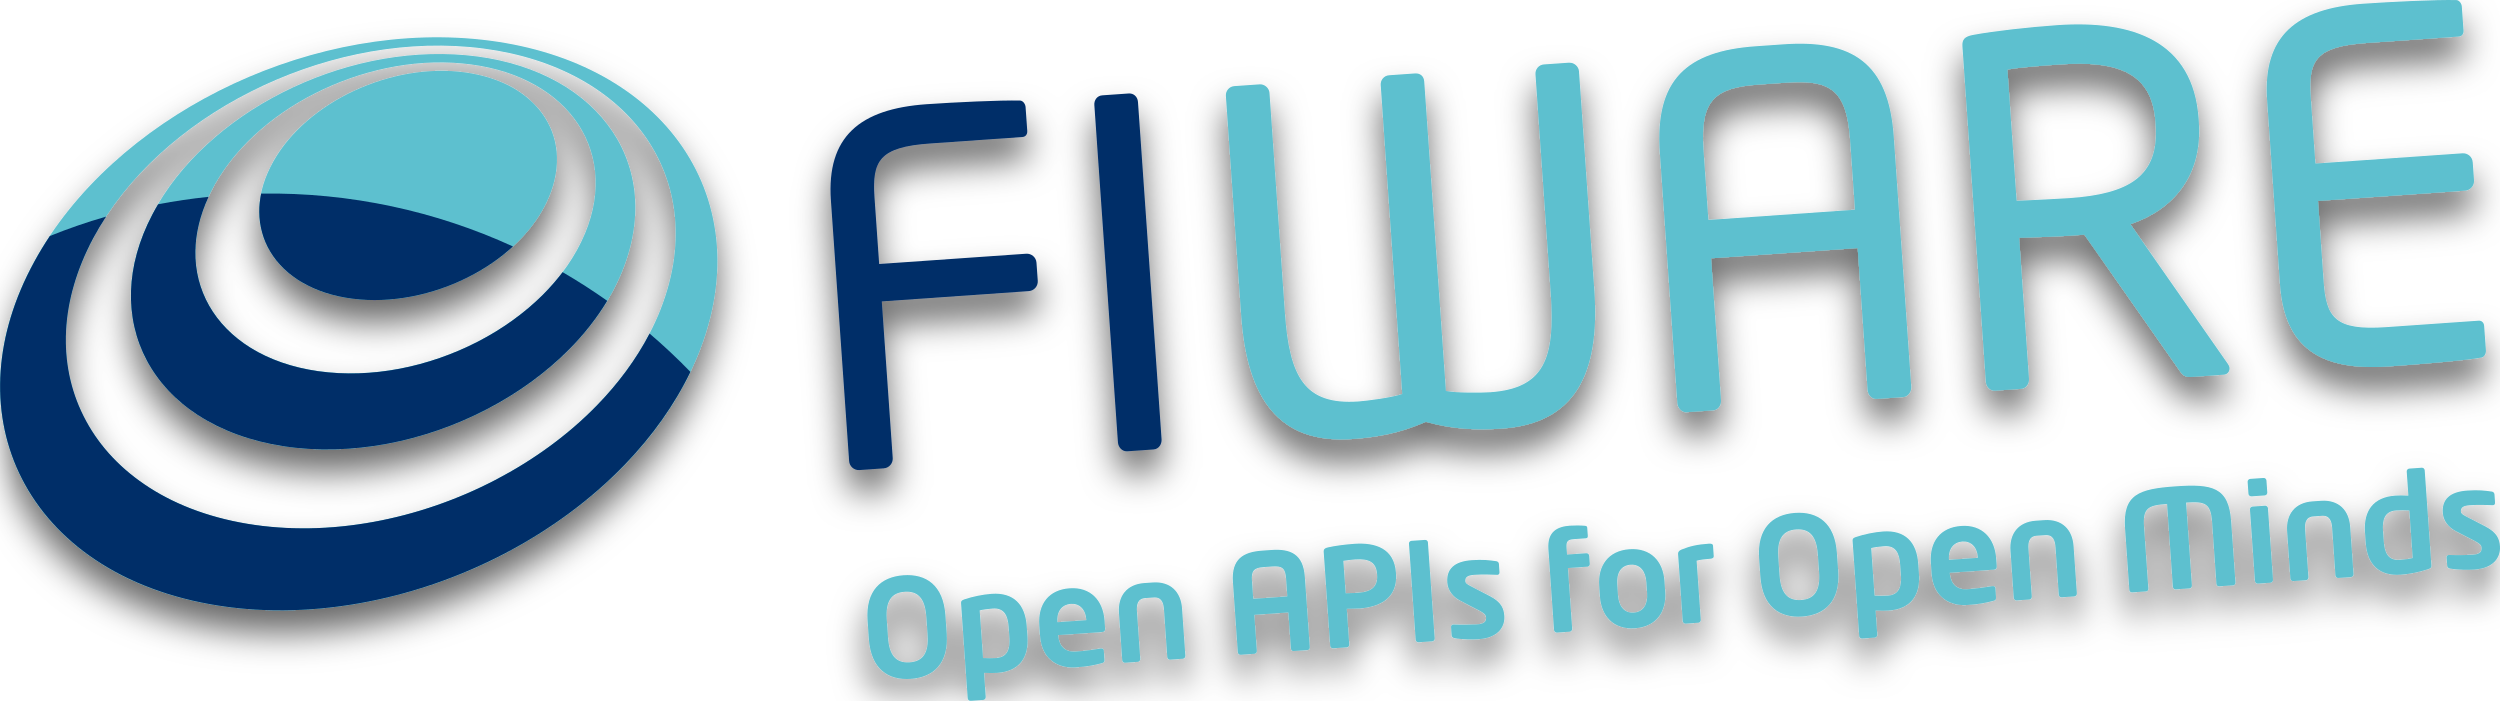
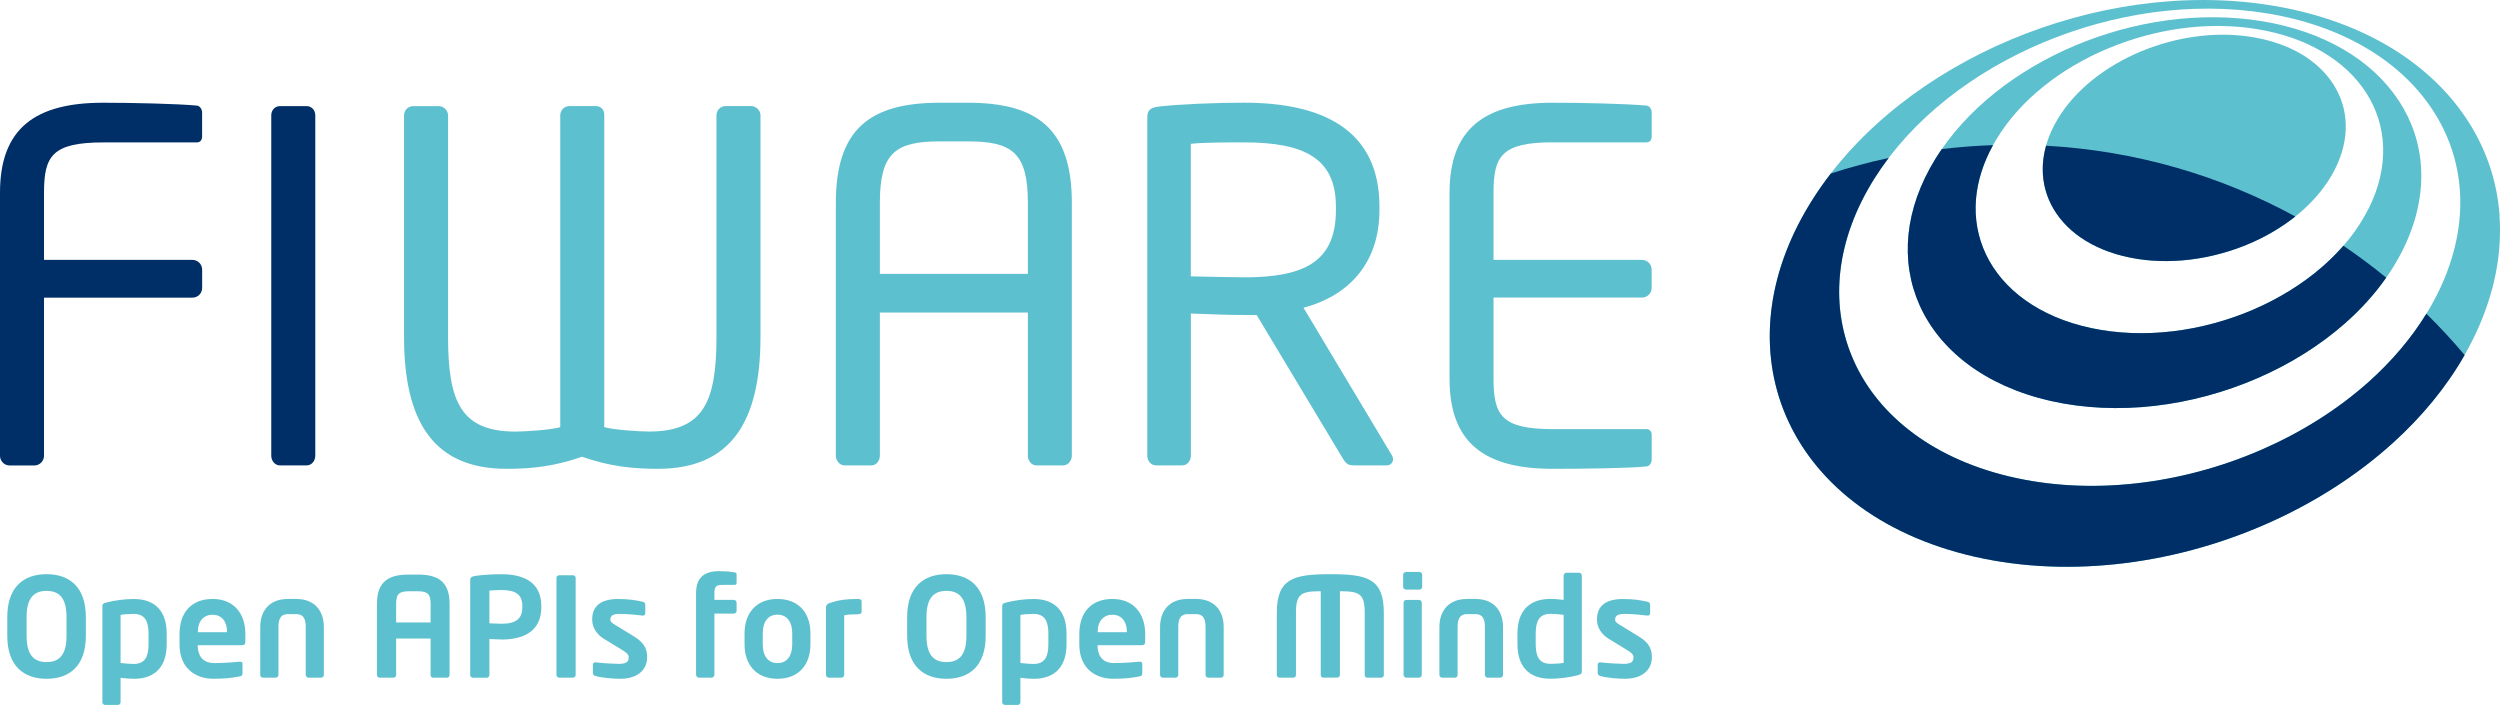
- <svg xmlns="http://www.w3.org/2000/svg" id="logo_FIWARE_Claim" data-name="logo FIWARE Claim" viewBox="0 0 563.81 158.05">
-   <defs>
-     <filter id="drop-shadow-1">
-       <feOffset dx="0" dy="5" />
-       <feGaussianBlur result="blur" stdDeviation="4" />
-       <feFlood flood-color="#000" flood-opacity=".6" />
-       <feComposite in2="blur" operator="in" />
-       <feComposite in="SourceGraphic" />
-     </filter>
-   </defs>
-   <g style="fill: none; filter: url(#drop-shadow-1);">
+ <svg xmlns="http://www.w3.org/2000/svg" id="logo_FIWARE_Claim" data-name="logo FIWARE Claim" viewBox="0 0 559.97 157.9">
+   <g>
    <g>
      <g>
-         <path d="m114.51,19.2c-3.18-1.59-6.94-2.64-11.2-3.05-4.23-.4-8.56-.1-12.78.78-4.21.88-8.31,2.34-12.1,4.25-3.8,1.93-7.29,4.32-10.26,7.09-2.98,2.77-5.45,5.93-7.17,9.37-1.74,3.45-2.55,6.87-2.54,10.09.02,3.25.88,6.31,2.5,9,1.64,2.72,4.05,5.08,7.14,6.9,3.12,1.84,6.93,3.13,11.33,3.7,4.42.58,9.01.37,13.51-.51,4.51-.88,8.91-2.43,12.97-4.51,4.04-2.08,7.72-4.7,10.78-7.7,3.05-3,5.47-6.38,7.03-10.02,1.55-3.6,2.11-7.12,1.81-10.37-.31-3.22-1.46-6.18-3.36-8.74-1.87-2.54-4.46-4.68-7.65-6.29h-.01Z" style="fill: #5dc0cf;" />
-         <path d="m136.98,28.08c-3.27-4.3-7.72-7.91-13.15-10.58-5.36-2.65-11.68-4.41-18.79-5.05-7.04-.63-14.22-.13-21.2,1.33-6.96,1.46-13.76,3.87-20.05,7.05-6.3,3.18-12.13,7.17-17.13,11.78-5.04,4.63-9.26,9.93-12.3,15.72-3.07,5.86-4.64,11.68-4.82,17.23-.19,5.62,1.04,10.96,3.58,15.71,2.58,4.83,6.5,9.06,11.64,12.38,5.2,3.37,11.64,5.8,19.15,6.96,7.59,1.17,15.51.93,23.3-.52,7.84-1.47,15.5-4.14,22.54-7.79,7.02-3.64,13.38-8.25,18.65-13.57,5.23-5.28,9.34-11.24,11.93-17.63,2.56-6.3,3.38-12.41,2.73-18.03-.65-5.55-2.75-10.63-6.07-14.98h0Zm-5.08,24.66c-2.08,4.98-5.34,9.61-9.46,13.72-4.14,4.14-9.14,7.72-14.64,10.56-5.52,2.85-11.52,4.95-17.66,6.12-6.12,1.16-12.35,1.4-18.34.56-5.94-.84-11.05-2.68-15.22-5.24-4.12-2.55-7.29-5.81-9.42-9.56-2.09-3.69-3.17-7.87-3.1-12.28.06-4.37,1.24-8.98,3.62-13.62,2.36-4.61,5.69-8.84,9.7-12.54,3.98-3.69,8.64-6.89,13.7-9.44,5.04-2.56,10.5-4.49,16.09-5.67,5.61-1.17,11.37-1.58,17.02-1.05,5.68.52,10.73,1.93,14.98,4.05,4.31,2.15,7.82,5.01,10.38,8.43,2.58,3.45,4.2,7.46,4.66,11.82.47,4.43-.23,9.21-2.3,14.14h0Z" style="fill: #5dc0cf;" />
-         <path d="m161.32,52.26c-1.12-8.01-4.31-15.3-9.18-21.53-4.77-6.1-11.19-11.19-18.93-14.96-7.59-3.69-16.5-6.13-26.45-7.01-9.82-.86-19.82-.13-29.52,1.91-9.65,2.04-19.09,5.38-27.84,9.8-8.78,4.43-16.95,9.98-24.01,16.4-7.14,6.5-13.2,13.94-17.67,22.12C3.17,67.32.68,75.66.13,83.65c-.58,8.16.86,15.97,4.16,23,3.38,7.19,8.71,13.56,15.84,18.64,7.27,5.18,16.38,9,27.14,10.95,10.91,1.97,22.39,1.82,33.74-.19,11.42-2.02,22.62-5.89,32.9-11.28,10.25-5.38,19.5-12.2,27.11-20.11,7.52-7.81,13.36-16.64,16.95-26.06,3.52-9.26,4.51-18.17,3.36-26.35h-.01Zm-12.31,17.46c-3.1,7.87-8.07,15.22-14.42,21.74-6.42,6.58-14.2,12.26-22.81,16.75-8.63,4.5-18.01,7.76-27.61,9.5-9.54,1.74-19.21,1.96-28.44.41-9.11-1.52-16.88-4.61-23.13-8.85-6.13-4.17-10.78-9.43-13.78-15.41-2.94-5.86-4.29-12.41-3.94-19.28.35-6.75,2.36-13.82,6.15-20.91,3.74-6.98,8.87-13.35,14.95-18.91,6.03-5.52,13.03-10.29,20.58-14.1,7.53-3.81,15.65-6.69,23.96-8.44,8.35-1.75,16.94-2.37,25.37-1.62,8.53.76,16.15,2.86,22.62,6.03,6.57,3.22,11.99,7.56,16,12.76,4.08,5.29,6.7,11.45,7.57,18.22.88,6.88-.04,14.36-3.08,22.11h0Z" style="fill: #5dc0cf;" />
+         <path d="m44.2,23.66c-4.55-.43-14.74-.65-21.13-.65C7.9,23.01,0,28.75,0,43.16v58.93c0,1.19.97,2.17,2.16,2.17h5.53c1.19,0,2.17-.98,2.17-2.17v-35.42h33.25c1.19,0,2.17-.98,2.17-2.17v-4.12c0-1.19-.98-2.17-2.17-2.17H9.86v-15.05c0-8.24,1.84-11.26,13.32-11.26h20.9c.76,0,1.19-.54,1.19-1.3v-5.42c0-.65-.44-1.4-1.08-1.52h.01Z" style="fill: #002e67;" />
+         <path d="m68.67,23.77h-5.96c-1.19,0-1.95.97-1.95,2.05v76.26c0,1.19.87,2.17,1.95,2.17h5.96c1.18,0,1.95-1.08,1.95-2.17V25.82c0-1.19-.86-2.05-1.95-2.05Z" style="fill: #002e67;" />
      </g>
      <g>
-         <path d="m68.1,63.65c3.12,1.84,6.93,3.13,11.33,3.7,4.42.58,9.02.36,13.51-.51,4.51-.88,8.92-2.42,12.97-4.51,3.61-1.85,6.92-4.14,9.77-6.75-17.34-7.94-36.62-12.22-56.79-11.92-.28,1.39-.43,2.76-.42,4.09.02,3.25.87,6.31,2.49,9.01,1.64,2.72,4.05,5.08,7.14,6.9h0Z" style="fill: #002e67;" />
-         <path d="m44.75,93.66c5.2,3.37,11.64,5.8,19.15,6.96,7.59,1.17,15.51.92,23.31-.52,7.83-1.46,15.5-4.13,22.53-7.79,7.03-3.64,13.39-8.25,18.66-13.57,3.34-3.38,6.22-7.04,8.54-10.9-3.25-2.3-6.61-4.46-10.06-6.46-1.33,1.76-2.82,3.47-4.44,5.09-4.15,4.14-9.14,7.72-14.65,10.57-5.51,2.84-11.52,4.95-17.66,6.12-6.12,1.17-12.35,1.4-18.33.56-5.94-.84-11.06-2.67-15.22-5.24-4.12-2.55-7.3-5.81-9.42-9.55-2.09-3.7-3.17-7.87-3.1-12.28.06-3.94,1.03-8.07,2.97-12.26-3.85.4-7.65.96-11.38,1.68-.45.76-.88,1.52-1.28,2.29-3.07,5.86-4.64,11.69-4.82,17.23-.19,5.62,1.04,10.96,3.58,15.72,2.58,4.83,6.5,9.06,11.63,12.38v-.03Z" style="fill: #002e67;" />
-         <path d="m146.49,75.24c-3.02,5.8-7.06,11.25-11.9,16.22-6.41,6.58-14.2,12.26-22.8,16.75-8.63,4.5-18.02,7.76-27.61,9.5-9.54,1.74-19.21,1.95-28.44.41-9.11-1.53-16.89-4.61-23.12-8.86-6.14-4.16-10.78-9.42-13.77-15.41-2.95-5.86-4.3-12.41-3.95-19.28.35-6.75,2.36-13.82,6.15-20.91.88-1.64,1.84-3.24,2.87-4.81-4.32,1.25-8.55,2.71-12.67,4.37-1.26,1.88-2.43,3.81-3.5,5.78C3.2,67.32.71,75.67.15,83.66c-.57,8.16.86,15.97,4.16,23,3.38,7.18,8.71,13.55,15.83,18.63,7.27,5.18,16.39,9,27.14,10.95,10.91,1.98,22.39,1.82,33.74-.19,11.42-2.02,22.61-5.89,32.89-11.28,10.25-5.37,19.5-12.2,27.1-20.11,6.1-6.34,11.1-13.35,14.69-20.8-2.93-3.02-6.01-5.91-9.21-8.64v.02Z" style="fill: #002e67;" />
+         <path d="m168.29,23.76h-5.75c-1.19,0-2.06.97-2.06,2.06v49.61c0,14.63-2.92,21.23-15.17,21.23-1.84,0-7.58-.33-9.96-.98V25.72c0-1.19-.75-1.96-1.95-1.96h-5.86c-1.19,0-2.05.97-2.05,2.06v69.87c-2.39.65-8.13.98-9.97.98-12.24,0-15.16-6.61-15.16-21.23V25.83c0-1.09-.98-2.06-2.06-2.06h-5.74c-1.19,0-2.06.97-2.06,2.06v49.61c0,18.85,6.5,29.57,22.96,29.57,5.64,0,10.72-.54,16.9-2.71,6.17,2.17,11.37,2.71,17.01,2.71,16.47,0,22.97-10.72,22.97-29.57V25.83c0-1.09-.98-2.06-2.05-2.06h0Z" style="fill: #5dc0cf;" />
+         <path d="m216.8,23.01h-6.29c-15.6,0-23.29,5.85-23.29,22.42v56.65c0,1.09.87,2.17,1.95,2.17h5.96c1.19,0,1.95-1.09,1.95-2.17v-32.07h33.15v32.07c0,1.2.87,2.17,1.95,2.17h5.95c1.09,0,1.95-1.09,1.95-2.17v-56.65c0-16.58-7.8-22.42-23.29-22.42h0Zm13.43,38.34h-33.15v-15.92c0-11.26,3.57-13.76,13.43-13.76h6.29c9.86,0,13.43,2.49,13.43,13.76v15.92Z" style="fill: #5dc0cf;" />
+         <path d="m291.97,68.93c9.86-2.6,17.01-9.75,17.01-21.88v-.76c0-17.55-13.21-23.29-30.33-23.29-6.29,0-14.41.33-19.07.87-1.95.22-2.6.86-2.6,2.38v75.83c0,1.19.87,2.16,1.96,2.16h5.85c1.19,0,1.95-1.08,1.95-2.16v-31.85c5.74.21,8.34.32,11.92.32h2.81l19.39,32.28c.87,1.41,1.51,1.41,2.81,1.41h6.94c.87,0,1.41-.65,1.41-1.41,0-.33-.12-.65-.33-.97l-19.72-32.93h0Zm-13.32-6.82c-2.49,0-7.15-.11-11.92-.21v-29.68c2.6-.33,8.56-.33,11.92-.33,13.54,0,20.58,3.58,20.58,14.41v.76c0,11.7-7.26,15.06-20.58,15.06h0Z" style="fill: #5dc0cf;" />
+         <path d="m347.86,31.89h20.91c.75,0,1.19-.54,1.19-1.29v-5.42c0-.65-.43-1.41-1.08-1.52-4.55-.43-14.73-.65-21.12-.65-15.17,0-23.08,5.74-23.08,20.15v41.7c0,14.41,7.91,20.15,23.08,20.15,6.39,0,17.01-.11,21.12-.54.65-.11,1.08-.86,1.08-1.52v-5.53c0-.76-.43-1.3-1.19-1.3h-20.91c-11.48,0-13.33-3.04-13.33-11.27v-18.2h33.26c1.19,0,2.16-.97,2.16-2.17v-4.11c0-1.19-.97-2.16-2.16-2.16h-33.26v-15.06c0-8.23,1.84-11.27,13.33-11.27h0Z" style="fill: #5dc0cf;" />
      </g>
    </g>
    <g>
-       <g>
-         <g>
-           <path d="m230.12,22.68c-4.57-.11-14.75.38-21.12.82-15.13,1.06-22.61,7.33-21.61,21.71l4.11,58.78c.08,1.19,1.12,2.1,2.31,2.02l5.51-.39c1.19-.08,2.09-1.13,2.01-2.32l-2.47-35.33,33.17-2.32c1.19-.08,2.09-1.13,2.01-2.31l-.29-4.11c-.08-1.19-1.13-2.09-2.31-2.01l-33.17,2.32-1.05-15.02c-.57-8.22,1.05-11.36,12.5-12.16l20.85-1.46c.75-.05,1.15-.63,1.1-1.38l-.38-5.4c-.05-.64-.54-1.37-1.19-1.44h.02Z" style="fill: #002e67;" />
-           <path d="m254.55,21.08l-5.95.42c-1.19.08-1.88,1.11-1.8,2.18l5.32,76.07c.08,1.19,1.02,2.1,2.1,2.03l5.95-.42c1.18-.08,1.87-1.21,1.79-2.3l-5.32-76.07c-.08-1.19-1-1.99-2.08-1.91h-.01Z" style="fill: #002e67;" />
-         </g>
-         <g>
-           <path d="m353.92,14.13l-5.73.4c-1.18.08-1.98,1.12-1.91,2.2l3.46,49.49c1.02,14.59-1.43,21.38-13.65,22.24-1.84.13-7.59.2-10.01-.28l-4.88-69.8c-.08-1.19-.89-1.9-2.08-1.82l-5.84.41c-1.19.08-1.98,1.12-1.9,2.2l4.87,69.7c-2.34.81-8.04,1.54-9.88,1.67-12.21.85-15.59-5.53-16.61-20.12l-3.46-49.49c-.08-1.08-1.12-1.99-2.2-1.91l-5.73.4c-1.19.08-1.98,1.12-1.91,2.2l3.46,49.49c1.31,18.8,8.54,29.05,24.97,27.9,5.63-.39,10.66-1.29,16.67-3.88,6.31,1.73,11.53,1.91,17.15,1.52,16.43-1.15,22.16-12.3,20.85-31.1l-3.46-49.49c-.08-1.08-1.12-1.99-2.19-1.91v-.02Z" style="fill: #5dc0cf;" />
-           <path d="m402.27,9.99l-6.27.44c-15.56,1.09-22.82,7.46-21.66,23.99l3.95,56.51c.08,1.08,1.02,2.11,2.09,2.03l5.95-.42c1.19-.08,1.87-1.22,1.79-2.3l-2.24-31.99,33.07-2.31,2.24,31.99c.08,1.2,1.01,2.11,2.1,2.03l5.94-.42c1.09-.08,1.87-1.22,1.8-2.3l-3.95-56.51c-1.16-16.53-9.35-21.82-24.8-20.74h-.01Zm16.08,37.31l-33.07,2.31-1.11-15.88c-.79-11.24,2.61-13.97,12.44-14.66l6.27-.44c9.83-.69,13.58,1.55,14.36,12.79l1.11,15.88h0Z" style="fill: #5dc0cf;" />
-           <path d="m480.45,50.56c9.66-3.28,16.28-10.91,15.44-23.01l-.05-.76c-1.22-17.51-14.81-22.31-31.88-21.12-6.27.44-14.35,1.33-18.96,2.2-1.93.35-2.53,1.04-2.43,2.56l5.29,75.65c.08,1.19,1.02,2.1,2.1,2.02l5.83-.41c1.19-.08,1.87-1.21,1.79-2.29l-2.22-31.77c5.74-.19,8.34-.26,11.91-.51l1.84-.13.97-.07,21.6,30.85c.96,1.34,1.61,1.3,2.9,1.21l6.92-.48c.87-.06,1.36-.74,1.31-1.5-.02-.32-.16-.64-.39-.95l-21.97-31.48h0Zm-13.76-5.88c-2.48.17-7.14.39-11.9.62l-2.07-29.61c2.57-.51,8.51-.92,11.86-1.16,13.51-.94,20.78,2.13,21.53,12.94l.05.76c.82,11.67-6.19,15.52-19.48,16.45h.01Z" style="fill: #5dc0cf;" />
-           <path d="m533.63,9.7l20.86-1.46c.75-.05,1.14-.62,1.09-1.37l-.38-5.41c-.05-.64-.53-1.37-1.18-1.44-4.57-.12-14.74.38-21.11.82-15.13,1.06-22.62,7.34-21.62,21.71l2.91,41.6c1.01,14.37,9.3,19.55,24.43,18.49,6.37-.45,16.96-1.29,21.03-2.01.64-.15,1.02-.94.97-1.59l-.39-5.51c-.05-.75-.52-1.26-1.27-1.21l-20.86,1.46c-11.46.8-13.51-2.1-14.08-10.31l-1.27-18.16,33.18-2.32c1.19-.08,2.09-1.12,2.01-2.31l-.29-4.1c-.08-1.19-1.12-2.09-2.31-2.01l-33.18,2.32-1.05-15.02c-.57-8.21,1.05-11.37,12.51-12.17Z" style="fill: #5dc0cf;" />
-         </g>
-       </g>
-       <g>
-         <path d="m205.4,153.1c-5.08.36-8.97-2.22-9.45-8.99l-.29-4.16c-.47-6.77,3.02-9.86,8.1-10.22s8.97,2.22,9.45,8.99l.29,4.16c.47,6.77-3.02,9.86-8.1,10.22Zm3.5-14.07c-.28-4.06-1.86-5.78-4.87-5.57s-4.34,2.13-4.05,6.19l.29,4.16c.28,4.06,1.86,5.78,4.88,5.57s4.34-2.13,4.05-6.19l-.29-4.16h-.01Z" style="fill: #5dc0cf;" />
-         <path d="m224.89,151.74c-.74.05-1.82.07-2.97,0l.38,5.45c.02.34-.23.63-.57.66l-2.83.2c-.34.02-.63-.23-.66-.57l-1.5-21.43c-.03-.46.08-.66.77-.89,1.87-.63,4.16-1.1,6.13-1.24,4.96-.35,7.56,2.41,7.9,7.21l.17,2.37c.34,4.8-1.86,7.9-6.82,8.24h0Zm2.59-10.33c-.18-2.52-.95-4.36-3.6-4.17-1.11.08-2.36.26-2.94.42l.75,10.75c.87.06,2.23.06,2.97,0,2.65-.19,3.16-2.11,2.99-4.63l-.17-2.37Z" style="fill: #5dc0cf;" />
-         <path d="m248.68,142.52l-10.04.7v.09c.13,1.79,1.02,3.86,3.97,3.65,2.25-.16,4.36-.49,5.64-.7h.09c.31-.03.56.11.59.42l.14,2.03c.03.49-.04.72-.59.85-1.97.51-3.16.75-5.94.94-3.08.22-7.57-1.14-7.99-7.21l-.16-2.28c-.34-4.8,2.13-8.01,6.84-8.34s7.55,2.72,7.87,7.31l.12,1.72c.03.49-.13.78-.56.81h.02Zm-3.69-2.77c-.17-2.4-1.59-3.7-3.5-3.56s-3.2,1.59-3.03,4.02v.12l6.54-.46v-.12h-.01Z" style="fill: #5dc0cf;" />
-         <path d="m266.77,148.56l-2.89.2c-.34.02-.61-.27-.63-.61l-.74-10.65c-.11-1.51-.51-2.87-2.3-2.75l-1.91.13c-1.79.12-2,1.53-1.89,3.04l.74,10.65c.02.34-.2.66-.54.69l-2.89.2c-.34.02-.61-.27-.63-.61l-.74-10.65c-.26-3.73,1.72-6.43,5.72-6.71l1.91-.13c4-.28,6.34,2.12,6.6,5.85l.74,10.65c.02.34-.2.66-.54.69h0Z" style="fill: #5dc0cf;" />
-         <path d="m294.85,146.6l-3.11.22c-.34.02-.57-.24-.6-.58l-.57-8.13-7.7.54.57,8.13c.02.34-.2.63-.54.66l-3.11.22c-.34.02-.6-.24-.63-.57l-1.11-15.86c-.36-5.17,2.34-6.75,6.59-7.05l2.12-.15c4.25-.3,7.15.89,7.51,6.06l1.11,15.86c.02.34-.2.63-.54.66h.01Zm-4.82-16.21c-.15-2.15-.81-2.79-3-2.64l-2.12.15c-2.16.15-2.72.87-2.57,3.03l.29,4.13,7.7-.54-.29-4.13h-.01Z" style="fill: #5dc0cf;" />
-         <path d="m306.47,137.21c-.8.06-2.04.05-2.75.07l.56,8.04c.02.34-.2.63-.54.66l-3.08.22c-.34.02-.63-.23-.66-.57l-1.48-21.18c-.04-.61.31-.86.92-.99,1.58-.36,3.76-.66,6.01-.82,4.74-.33,8.98,1.04,9.36,6.49l.02.28c.38,5.45-3.62,7.49-8.36,7.82v-.02Zm4.09-7.8c-.18-2.58-1.79-3.46-4.87-3.25-.65.05-2.18.21-2.73.32l.51,7.33c.49,0,2.22-.06,2.75-.1,3.32-.23,4.53-1.55,4.36-4.02l-.02-.28Z" style="fill: #5dc0cf;" />
-         <path d="m322.98,144.63l-3.05.21c-.34.02-.63-.23-.66-.57l-1.52-21.67c-.02-.34.24-.6.57-.63l3.05-.21c.34-.02.63.2.66.54l1.52,21.67c.02.34-.23.63-.57.66h0Z" style="fill: #5dc0cf;" />
-         <path d="m333.56,144.14c-1.2.08-3.8.11-5.55-.23-.37-.07-.61-.3-.63-.67l-.13-1.85c-.02-.25.18-.51.49-.53h.12c1.49.07,4.27.03,5.2-.03,1.91-.13,2.14-.8,2.08-1.63-.04-.59-.43-.93-1.46-1.48l-4.4-2.29c-1.57-.82-2.76-2.28-2.88-4.07-.22-3.08,1.62-4.76,5.53-5.03,2.49-.17,3.93,0,5.52.23.37.07.58.3.6.67l.12,1.79c.03.37-.14.6-.45.62h-.12c-.87-.05-3.35-.13-5.11,0-1.48.1-2.1.49-2.03,1.44.03.49.52.77,1.32,1.18l4.2,2.18c2.7,1.39,3.17,2.9,3.28,4.47.19,2.68-1.66,4.94-5.7,5.22h0Z" style="fill: #5dc0cf;" />
-         <path d="m357.94,127.8l-4.34.3.96,13.67c.02.34-.23.67-.57.69l-2.83.2c-.34.02-.67-.26-.69-.6l-1.27-18.22c-.28-3.97,2.03-5.09,4.86-5.29.86-.06,2.35-.07,3.31.02.47.03.57.18.59.45l.13,1.82c.02.34-.09.53-.43.56l-2.68.19c-1.42.1-1.79.47-1.69,1.97l.11,1.51,4.34-.3c.34-.02.64.23.66.57l.13,1.85c.02.34-.24.6-.58.63v-.02Z" style="fill: #5dc0cf;" />
-         <path d="m368.72,141.68c-4.83.34-7.59-2.75-7.89-7.15l-.17-2.49c-.31-4.4,1.99-7.84,6.82-8.18s7.59,2.75,7.89,7.15l.17,2.49c.31,4.4-1.99,7.84-6.82,8.18h0Zm2.58-10.39c-.18-2.52-1.43-4.08-3.58-3.93s-3.18,1.86-3,4.39l.17,2.49c.18,2.53,1.43,4.08,3.58,3.93s3.18-1.86,3-4.39l-.17-2.49Z" style="fill: #5dc0cf;" />
-         <path d="m385.63,126.02c-1.02.07-2.27.22-3,.43l.93,13.3c.02.34-.2.66-.54.69l-2.86.2c-.34.02-.64-.26-.66-.6l-1.06-15.12c-.03-.4.22-.76.77-.98,1.93-.78,3.54-1.15,6.19-1.33.37-.03.9,0,.93.46l.16,2.34c.02.34-.15.57-.85.62h0Z" style="fill: #5dc0cf;" />
-         <path d="m406.46,139.04c-5.08.36-8.97-2.22-9.45-8.99l-.29-4.16c-.47-6.77,3.02-9.86,8.1-10.22s8.97,2.22,9.44,8.99l.29,4.16c.47,6.77-3.02,9.86-8.1,10.22h.01Zm3.5-14.07c-.28-4.06-1.86-5.78-4.87-5.57s-4.34,2.13-4.05,6.19l.29,4.16c.28,4.06,1.86,5.78,4.88,5.57s4.33-2.13,4.05-6.19l-.29-4.16h-.01Z" style="fill: #5dc0cf;" />
-         <path d="m425.95,137.68c-.74.05-1.82.07-2.97,0l.38,5.45c.02.34-.23.63-.57.66l-2.83.2c-.34.02-.64-.23-.66-.57l-1.5-21.43c-.03-.46.08-.66.77-.89,1.87-.63,4.16-1.1,6.13-1.24,4.96-.35,7.56,2.41,7.9,7.21l.17,2.37c.34,4.8-1.86,7.9-6.82,8.24h0Zm2.59-10.33c-.18-2.52-.95-4.36-3.6-4.17-1.11.08-2.36.26-2.94.42l.75,10.75c.87.06,2.23.06,2.97,0,2.65-.19,3.16-2.11,2.99-4.63l-.17-2.37h0Z" style="fill: #5dc0cf;" />
-         <path d="m449.75,128.46l-10.04.7v.09c.13,1.79,1.02,3.86,3.97,3.65,2.25-.16,4.36-.49,5.64-.7h.09c.31-.03.56.11.59.42l.14,2.03c.03.49-.04.72-.59.85-1.97.51-3.16.75-5.94.94-3.08.22-7.57-1.14-7.99-7.21l-.16-2.28c-.34-4.8,2.13-8.01,6.84-8.34s7.55,2.72,7.88,7.31l.12,1.72c.03.49-.13.78-.56.81h0Zm-3.69-2.77c-.17-2.4-1.59-3.69-3.5-3.56s-3.2,1.59-3.03,4.02v.12l6.54-.46v-.12h-.01Z" style="fill: #5dc0cf;" />
-         <path d="m467.83,134.5l-2.89.2c-.34.02-.61-.27-.63-.61l-.74-10.65c-.11-1.51-.51-2.87-2.3-2.75l-1.91.13c-1.79.12-2,1.53-1.89,3.04l.74,10.65c.02.34-.2.66-.54.69l-2.89.2c-.34.02-.61-.27-.63-.61l-.74-10.65c-.26-3.73,1.72-6.43,5.72-6.71l1.91-.13c4-.28,6.34,2.12,6.6,5.85l.74,10.65c.02.34-.2.66-.54.69h0Z" style="fill: #5dc0cf;" />
-         <path d="m503.6,132l-3.14.22c-.34.02-.57-.24-.6-.58l-.97-13.85c-.3-4.28-1.51-4.75-5.88-4.45l1.31,18.69c.02.34-.2.63-.54.66l-3.11.22c-.34.02-.6-.24-.63-.57l-1.31-18.69c-4.37.31-5.5.94-5.2,5.22l.97,13.85c.02.34-.17.63-.51.65l-3.14.22c-.34.02-.6-.24-.63-.57l-.97-13.85c-.54-7.67,3.09-8.91,11.37-9.49,8.28-.58,12.01.15,12.55,7.82l.97,13.85c.02.34-.2.63-.54.66h0Z" style="fill: #5dc0cf;" />
-         <path d="m510.76,111.73l-2.99.21c-.34.02-.67-.23-.69-.57l-.19-2.71c-.02-.34.26-.64.6-.66l2.99-.21c.34-.02.63.23.66.57l.19,2.71c.02.34-.23.64-.57.66h0Zm1.28,19.68l-2.83.2c-.34.02-.64-.26-.66-.6l-1.13-16.1c-.02-.34.23-.63.57-.66l2.83-.2c.34-.02.63.23.66.57l1.13,16.1c.02.34-.23.67-.57.69Z" style="fill: #5dc0cf;" />
-         <path d="m530.23,130.14l-2.9.2c-.34.02-.6-.27-.63-.61l-.74-10.65c-.11-1.51-.51-2.87-2.3-2.75l-1.91.13c-1.79.13-2,1.53-1.89,3.04l.74,10.65c.02.34-.2.66-.54.69l-2.89.2c-.34.02-.61-.27-.63-.61l-.74-10.65c-.26-3.73,1.72-6.43,5.72-6.71l1.91-.13c4-.28,6.33,2.12,6.59,5.85l.74,10.65c.02.34-.2.66-.54.69h.01Z" style="fill: #5dc0cf;" />
-         <path d="m547.56,128.37c-1.87.62-4.16,1.1-6.13,1.23-4.96.35-7.56-2.41-7.9-7.21l-.17-2.37c-.34-4.8,1.86-7.9,6.82-8.24.74-.05,1.82-.07,2.97.01l-.38-5.45c-.02-.34.24-.64.57-.66l2.83-.2c.34-.02.63.23.66.57l1.5,21.43c.03.46-.08.66-.77.89h0Zm-4.18-13.26c-.87-.06-2.23-.06-2.97,0-2.65.19-3.16,2.11-2.99,4.63l.17,2.37c.18,2.53.95,4.36,3.6,4.17,1.11-.08,2.36-.26,2.94-.42l-.75-10.75Z" style="fill: #5dc0cf;" />
-         <path d="m558.08,128.44c-1.2.08-3.8.11-5.55-.23-.38-.07-.61-.3-.63-.67l-.13-1.85c-.02-.25.18-.51.49-.53h.12c1.49.07,4.27.03,5.2-.03,1.91-.13,2.14-.8,2.08-1.63-.04-.59-.44-.93-1.47-1.48l-4.4-2.29c-1.57-.82-2.76-2.28-2.88-4.07-.22-3.08,1.62-4.76,5.53-5.03,2.49-.17,3.93,0,5.52.23.38.07.58.3.61.67l.12,1.79c.03.37-.14.6-.45.62h-.12c-.87-.05-3.35-.13-5.1,0-1.48.1-2.1.49-2.03,1.44.03.49.52.77,1.32,1.18l4.21,2.18c2.69,1.39,3.17,2.9,3.28,4.47.19,2.68-1.67,4.94-5.7,5.22h-.02Z" style="fill: #5dc0cf;" />
-       </g>
+       <path d="m10.43,152.04c-5.09,0-8.8-2.84-8.8-9.63v-4.17c0-6.79,3.7-9.63,8.8-9.63s8.8,2.84,8.8,9.63v4.17c0,6.79-3.7,9.63-8.8,9.63Zm4.47-13.8c0-4.07-1.45-5.89-4.47-5.89s-4.47,1.82-4.47,5.89v4.17c0,4.07,1.45,5.89,4.47,5.89s4.47-1.82,4.47-5.89v-4.17Z" style="fill: #5dc0cf;" />
+       <path d="m29.97,152.04c-.74,0-1.82-.06-2.96-.22v5.46c0,.34-.28.62-.62.62h-2.84c-.34,0-.62-.28-.62-.62v-21.48c0-.46.12-.65.83-.83,1.91-.5,4.23-.8,6.2-.8,4.97,0,7.38,2.93,7.38,7.75v2.38c0,4.81-2.41,7.75-7.38,7.75h0Zm3.3-10.12c0-2.53-.65-4.41-3.3-4.41-1.11,0-2.38.09-2.96.22v10.77c.86.12,2.22.22,2.96.22,2.65,0,3.3-1.88,3.3-4.41v-2.38h0Z" style="fill: #5dc0cf;" />
+       <path d="m54.35,144.51h-10.06v.09c0,1.79.74,3.92,3.7,3.92,2.25,0,4.38-.19,5.68-.31h.09c.31,0,.56.15.56.46v2.04c0,.49-.09.71-.65.8-2.01.37-3.21.52-5.99.52-3.09,0-7.47-1.67-7.47-7.75v-2.28c0-4.82,2.68-7.84,7.41-7.84s7.34,3.24,7.34,7.84v1.73c0,.49-.19.77-.62.77h.01Zm-3.49-3.02c0-2.41-1.33-3.8-3.24-3.8s-3.3,1.36-3.3,3.8v.12h6.54v-.12Z" style="fill: #5dc0cf;" />
+       <path d="m71.97,151.79h-2.9c-.34,0-.59-.31-.59-.65v-10.68c0-1.51-.31-2.9-2.1-2.9h-1.91c-1.79,0-2.1,1.39-2.1,2.9v10.68c0,.34-.25.65-.59.65h-2.9c-.34,0-.59-.31-.59-.65v-10.68c0-3.74,2.16-6.3,6.17-6.3h1.91c4.01,0,6.17,2.56,6.17,6.3v10.68c0,.34-.25.65-.59.65h.02Z" style="fill: #5dc0cf;" />
+       <path d="m100.12,151.79h-3.12c-.34,0-.55-.28-.55-.62v-8.15h-7.72v8.15c0,.34-.25.62-.59.62h-3.12c-.34,0-.59-.28-.59-.62v-15.9c0-5.18,2.81-6.57,7.07-6.57h2.13c4.26,0,7.07,1.39,7.07,6.57v15.9c0,.34-.25.62-.59.62h.01Zm-3.67-16.51c0-2.16-.62-2.84-2.81-2.84h-2.13c-2.16,0-2.78.68-2.78,2.84v4.14h7.72s0-4.14,0-4.14Z" style="fill: #5dc0cf;" />
+       <path d="m112.37,143.24c-.8,0-2.04-.09-2.75-.12v8.06c0,.34-.25.62-.59.62h-3.09c-.34,0-.62-.28-.62-.62v-21.23c0-.62.37-.83.99-.93,1.6-.25,3.79-.4,6.05-.4,4.75,0,8.89,1.67,8.89,7.13v.28c0,5.46-4.14,7.22-8.89,7.22h0Zm4.63-7.5c0-2.59-1.54-3.58-4.63-3.58-.65,0-2.19.06-2.75.12v7.34c.49.03,2.22.09,2.75.09,3.33,0,4.63-1.24,4.63-3.7v-.28h0Z" style="fill: #5dc0cf;" />
+       <path d="m128.32,151.79h-3.06c-.34,0-.62-.28-.62-.62v-21.73c0-.34.28-.59.62-.59h3.06c.34,0,.62.25.62.59v21.73c0,.34-.28.62-.62.62Z" style="fill: #5dc0cf;" />
+       <path d="m138.9,152.04c-1.2,0-3.79-.15-5.52-.62-.37-.09-.58-.34-.58-.71v-1.85c0-.25.22-.5.52-.5h.12c1.48.19,4.26.34,5.19.34,1.91,0,2.19-.65,2.19-1.48,0-.59-.37-.96-1.36-1.57l-4.23-2.59c-1.51-.93-2.59-2.47-2.59-4.26,0-3.09,1.95-4.63,5.86-4.63,2.5,0,3.92.28,5.49.62.37.09.55.34.55.71v1.79c0,.37-.19.59-.49.59h-.12c-.86-.12-3.33-.37-5.09-.37-1.48,0-2.13.34-2.13,1.3,0,.49.46.8,1.24,1.26l4.04,2.47c2.59,1.57,2.96,3.12,2.96,4.69,0,2.69-2,4.81-6.05,4.81h0Z" style="fill: #5dc0cf;" />
+       <path d="m164.37,137.44h-4.35v13.7c0,.34-.28.65-.62.65h-2.84c-.34,0-.65-.31-.65-.65v-18.27c0-3.98,2.38-4.94,5.22-4.94.86,0,2.35.09,3.3.25.46.06.56.22.56.49v1.82c0,.34-.12.52-.46.52h-2.69c-1.42,0-1.82.34-1.82,1.85v1.51h4.35c.34,0,.62.28.62.62v1.85c0,.34-.28.59-.62.59h0Z" style="fill: #5dc0cf;" />
+       <path d="m174.15,152.04c-4.85,0-7.38-3.27-7.38-7.69v-2.5c0-4.41,2.53-7.69,7.38-7.69s7.38,3.27,7.38,7.69v2.5c0,4.41-2.53,7.69-7.38,7.69Zm3.3-10.19c0-2.53-1.14-4.17-3.3-4.17s-3.3,1.64-3.3,4.17v2.5c0,2.53,1.14,4.17,3.3,4.17s3.3-1.64,3.3-4.17v-2.5Z" style="fill: #5dc0cf;" />
+       <path d="m192.11,137.59c-1.02,0-2.28.06-3.02.22v13.33c0,.34-.25.65-.59.65h-2.87c-.34,0-.62-.31-.62-.65v-15.15c0-.4.28-.74.83-.93,1.98-.65,3.61-.9,6.26-.9.37,0,.89.06.89.52v2.35c0,.34-.19.56-.89.56h0Z" style="fill: #5dc0cf;" />
+       <path d="m211.99,152.04c-5.09,0-8.8-2.84-8.8-9.63v-4.17c0-6.79,3.7-9.63,8.8-9.63s8.79,2.84,8.79,9.63v4.17c0,6.79-3.7,9.63-8.79,9.63Zm4.47-13.8c0-4.07-1.45-5.89-4.47-5.89s-4.47,1.82-4.47,5.89v4.17c0,4.07,1.45,5.89,4.47,5.89s4.47-1.82,4.47-5.89v-4.17Z" style="fill: #5dc0cf;" />
+       <path d="m231.52,152.04c-.74,0-1.82-.06-2.96-.22v5.46c0,.34-.28.62-.62.62h-2.84c-.34,0-.62-.28-.62-.62v-21.48c0-.46.12-.65.83-.83,1.91-.5,4.23-.8,6.2-.8,4.97,0,7.38,2.93,7.38,7.75v2.38c0,4.81-2.41,7.75-7.38,7.75h.01Zm3.3-10.12c0-2.53-.65-4.41-3.3-4.41-1.11,0-2.38.09-2.96.22v10.77c.86.12,2.22.22,2.96.22,2.66,0,3.3-1.88,3.3-4.41v-2.38h0Z" style="fill: #5dc0cf;" />
+       <path d="m255.9,144.51h-10.06v.09c0,1.79.74,3.92,3.7,3.92,2.25,0,4.38-.19,5.68-.31h.09c.31,0,.55.15.55.46v2.04c0,.49-.09.71-.65.8-2,.37-3.21.52-5.99.52-3.09,0-7.47-1.67-7.47-7.75v-2.28c0-4.82,2.69-7.84,7.41-7.84s7.35,3.24,7.35,7.84v1.73c0,.49-.19.77-.62.77h0Zm-3.49-3.02c0-2.41-1.33-3.8-3.24-3.8s-3.3,1.36-3.3,3.8v.12h6.54v-.12h0Z" style="fill: #5dc0cf;" />
+       <path d="m273.52,151.79h-2.9c-.34,0-.59-.31-.59-.65v-10.68c0-1.51-.31-2.9-2.1-2.9h-1.91c-1.79,0-2.1,1.39-2.1,2.9v10.68c0,.34-.25.65-.59.65h-2.9c-.34,0-.59-.31-.59-.65v-10.68c0-3.74,2.16-6.3,6.17-6.3h1.91c4.01,0,6.17,2.56,6.17,6.3v10.68c0,.34-.25.65-.59.65h.02Z" style="fill: #5dc0cf;" />
+       <path d="m309.38,151.79h-3.15c-.34,0-.55-.28-.55-.62v-13.89c0-4.29-1.17-4.85-5.55-4.85v18.73c0,.34-.25.62-.59.62h-3.12c-.34,0-.59-.28-.59-.62v-18.73c-4.38,0-5.55.56-5.55,4.85v13.89c0,.34-.22.62-.55.62h-3.15c-.34,0-.59-.28-.59-.62v-13.89c0-7.69,3.7-8.67,12-8.67s11.97.99,11.97,8.67v13.89c0,.34-.25.62-.59.62h0Z" style="fill: #5dc0cf;" />
+       <path d="m317.93,132.07h-2.99c-.34,0-.65-.28-.65-.62v-2.72c0-.34.31-.62.65-.62h2.99c.34,0,.62.28.62.62v2.72c0,.34-.28.62-.62.62Zm-.09,19.72h-2.84c-.34,0-.62-.31-.62-.65v-16.14c0-.34.28-.62.62-.62h2.84c.34,0,.62.28.62.62v16.14c0,.34-.28.65-.62.65Z" style="fill: #5dc0cf;" />
+       <path d="m336.08,151.79h-2.9c-.34,0-.58-.31-.58-.65v-10.68c0-1.51-.31-2.9-2.1-2.9h-1.91c-1.79,0-2.1,1.39-2.1,2.9v10.68c0,.34-.25.65-.59.65h-2.9c-.34,0-.59-.31-.59-.65v-10.68c0-3.74,2.16-6.3,6.17-6.3h1.91c4.01,0,6.17,2.56,6.17,6.3v10.68c0,.34-.24.65-.58.65h0Z" style="fill: #5dc0cf;" />
+       <path d="m353.48,151.23c-1.91.49-4.23.8-6.21.8-4.97,0-7.38-2.93-7.38-7.75v-2.38c0-4.81,2.41-7.75,7.38-7.75.74,0,1.82.06,2.96.22v-5.46c0-.34.28-.62.62-.62h2.84c.34,0,.62.28.62.62v21.48c0,.46-.12.65-.83.83h0Zm-3.24-13.52c-.86-.12-2.22-.22-2.96-.22-2.65,0-3.3,1.88-3.3,4.41v2.38c0,2.53.65,4.41,3.3,4.41,1.11,0,2.38-.09,2.96-.22v-10.77h0Z" style="fill: #5dc0cf;" />
+       <path d="m363.97,152.04c-1.2,0-3.8-.15-5.52-.62-.37-.09-.59-.34-.59-.71v-1.85c0-.25.22-.5.52-.5h.12c1.48.19,4.26.34,5.19.34,1.91,0,2.19-.65,2.19-1.48,0-.59-.37-.96-1.36-1.57l-4.23-2.59c-1.51-.93-2.59-2.47-2.59-4.26,0-3.09,1.94-4.63,5.86-4.63,2.5,0,3.92.28,5.49.62.37.09.56.34.56.71v1.79c0,.37-.19.59-.5.59h-.12c-.86-.12-3.33-.37-5.09-.37-1.48,0-2.13.34-2.13,1.3,0,.49.46.8,1.23,1.26l4.04,2.47c2.59,1.57,2.96,3.12,2.96,4.69,0,2.69-2.01,4.81-6.05,4.81h.02Z" style="fill: #5dc0cf;" />
+     </g>
+   </g>
+   <g>
+     <g>
+       <path d="m515.49,12.13c-3.06-1.81-6.74-3.12-10.96-3.82-4.19-.7-8.53-.7-12.81-.11-4.26.58-8.45,1.75-12.37,3.4-3.92,1.66-7.57,3.81-10.73,6.36-3.17,2.56-5.85,5.54-7.8,8.84-1.97,3.32-3.03,6.67-3.24,9.89-.21,3.24.44,6.35,1.86,9.15,1.44,2.83,3.69,5.35,6.64,7.39,2.98,2.05,6.69,3.6,11.04,4.48,4.37.88,8.96,1,13.52.43,4.56-.57,9.06-1.8,13.25-3.59,4.18-1.79,8.02-4.15,11.29-6.93,3.25-2.78,5.9-5.99,7.72-9.51,1.8-3.49,2.6-6.96,2.52-10.22-.08-3.23-1.03-6.27-2.74-8.95-1.69-2.67-4.12-4.98-7.19-6.81h0Z" style="fill: #5dc0cf;" />
+       <path d="m537.29,22.55c-2.96-4.52-7.15-8.43-12.38-11.48-5.16-3.01-11.35-5.21-18.39-6.35-6.98-1.12-14.18-1.12-21.25-.15-7.05.97-13.99,2.9-20.49,5.64-6.51,2.74-12.6,6.31-17.91,10.56-5.35,4.27-9.93,9.26-13.37,14.82-3.47,5.63-5.44,11.33-6.01,16.85-.58,5.6.28,11,2.48,15.92,2.24,5,5.86,9.49,10.75,13.16,4.95,3.73,11.2,6.6,18.61,8.28,7.49,1.7,15.41,2.01,23.28,1.11,7.92-.92,15.75-3.04,23.03-6.2,7.26-3.14,13.93-7.3,19.55-12.24,5.58-4.91,10.1-10.56,13.14-16.76,2.99-6.11,4.24-12.14,3.98-17.8-.26-5.58-2.01-10.79-5.01-15.37h0Zm-6.79,24.24c-2.42,4.82-6,9.21-10.4,13.03-4.42,3.84-9.66,7.06-15.34,9.52-5.7,2.46-11.84,4.14-18.04,4.87-6.18.73-12.42.53-18.33-.72-5.87-1.25-10.84-3.44-14.82-6.29-3.93-2.83-6.87-6.3-8.73-10.19-1.83-3.83-2.61-8.07-2.23-12.47.37-4.35,1.86-8.87,4.56-13.34,2.68-4.44,6.29-8.42,10.55-11.83,4.23-3.41,9.1-6.27,14.33-8.46,5.21-2.2,10.78-3.75,16.44-4.53,5.68-.78,11.45-.78,17.05.14,5.63.92,10.57,2.67,14.66,5.09,4.15,2.44,7.45,5.55,9.77,9.13,2.34,3.63,3.67,7.74,3.82,12.12.16,4.45-.88,9.17-3.28,13.94h0Z" style="fill: #5dc0cf;" />
+       <path d="m559.89,48.37c-.56-8.06-3.23-15.57-7.66-22.12-4.34-6.42-10.38-11.94-17.84-16.25-7.32-4.21-16.03-7.26-25.9-8.83-9.74-1.55-19.76-1.51-29.58-.15-9.77,1.36-19.41,4.04-28.46,7.84-9.07,3.81-17.61,8.77-25.1,14.69-7.58,5.98-14.14,12.99-19.17,20.83-5.12,7.99-8.18,16.14-9.29,24.07-1.14,8.1-.26,15.99,2.54,23.23,2.87,7.41,7.74,14.14,14.5,19.7,6.89,5.68,15.71,10.12,26.31,12.82,10.75,2.73,22.21,3.38,33.67,2.16,11.54-1.21,22.97-4.3,33.6-8.96,10.6-4.65,20.3-10.81,28.44-18.17,8.04-7.27,14.48-15.66,18.72-24.81,4.16-8.99,5.77-17.81,5.19-26.06h.03Zm-13.5,16.56c-3.64,7.63-9.11,14.62-15.9,20.68-6.86,6.11-15.02,11.24-23.92,15.12-8.92,3.89-18.51,6.49-28.2,7.55-9.64,1.07-19.3.61-28.4-1.58-8.98-2.15-16.52-5.77-22.45-10.44-5.83-4.58-10.1-10.16-12.67-16.33-2.52-6.05-3.42-12.68-2.59-19.51.82-6.71,3.32-13.63,7.59-20.43,4.22-6.71,9.78-12.7,16.24-17.82,6.4-5.09,13.71-9.35,21.51-12.63,7.77-3.27,16.08-5.58,24.49-6.75,8.45-1.16,17.07-1.18,25.43.16,8.46,1.35,15.91,3.98,22.14,7.6,6.33,3.67,11.43,8.38,15.07,13.85,3.7,5.56,5.89,11.89,6.28,18.7.4,6.92-1.04,14.33-4.62,21.84h0Z" style="fill: #5dc0cf;" />
+     </g>
+     <g>
+       <path d="m466.09,53.22c2.98,2.05,6.69,3.61,11.04,4.48,4.37.89,8.97.99,13.52.43,4.56-.56,9.07-1.8,13.26-3.59,3.73-1.6,7.19-3.65,10.21-6.05-16.75-9.13-35.68-14.74-55.82-15.85-.38,1.37-.62,2.72-.71,4.05-.21,3.24.43,6.36,1.86,9.16,1.45,2.82,3.69,5.35,6.64,7.38h0Z" style="fill: #002e67;" />
+       <path d="m440.71,81.53c4.96,3.72,11.21,6.6,18.62,8.28,7.49,1.69,15.41,2,23.29,1.1,7.91-.91,15.75-3.04,23.02-6.2,7.27-3.14,13.93-7.3,19.56-12.24,3.57-3.14,6.7-6.58,9.28-10.28-3.09-2.53-6.28-4.91-9.59-7.15-1.45,1.67-3.06,3.26-4.79,4.77-4.43,3.84-9.66,7.06-15.35,9.52-5.7,2.45-11.84,4.13-18.04,4.87-6.18.74-12.42.54-18.33-.72-5.87-1.25-10.84-3.44-14.81-6.29-3.94-2.83-6.88-6.3-8.73-10.19-1.83-3.84-2.61-8.07-2.24-12.47.34-3.93,1.59-7.98,3.81-12.02-3.87.13-7.7.43-11.47.88-.5.72-.98,1.46-1.44,2.2-3.47,5.63-5.44,11.34-6.01,16.85-.58,5.59.28,11,2.48,15.93,2.24,4.99,5.85,9.49,10.74,13.16h0Z" style="fill: #002e67;" />
+       <path d="m543.48,70.26c-3.42,5.57-7.83,10.73-13.01,15.35-6.86,6.12-15.02,11.24-23.91,15.12-8.92,3.88-18.52,6.48-28.21,7.55-9.64,1.07-19.3.6-28.4-1.58-8.98-2.16-16.52-5.78-22.45-10.45-5.83-4.58-10.1-10.15-12.66-16.33-2.53-6.05-3.43-12.68-2.59-19.51.82-6.71,3.32-13.63,7.59-20.43.99-1.57,2.06-3.1,3.2-4.6-4.4.95-8.72,2.1-12.95,3.48-1.39,1.79-2.69,3.63-3.9,5.52-5.12,7.99-8.18,16.14-9.3,24.07-1.14,8.1-.26,15.99,2.55,23.24,2.87,7.4,7.74,14.13,14.49,19.69,6.89,5.68,15.72,10.12,26.31,12.82,10.75,2.73,22.2,3.38,33.67,2.17,11.53-1.22,22.97-4.3,33.6-8.96,10.6-4.64,20.3-10.81,28.44-18.17,6.53-5.9,12.01-12.54,16.1-19.72-2.71-3.22-5.58-6.31-8.58-9.26h.01Z" style="fill: #002e67;" />
    </g>
  </g>
</svg>
